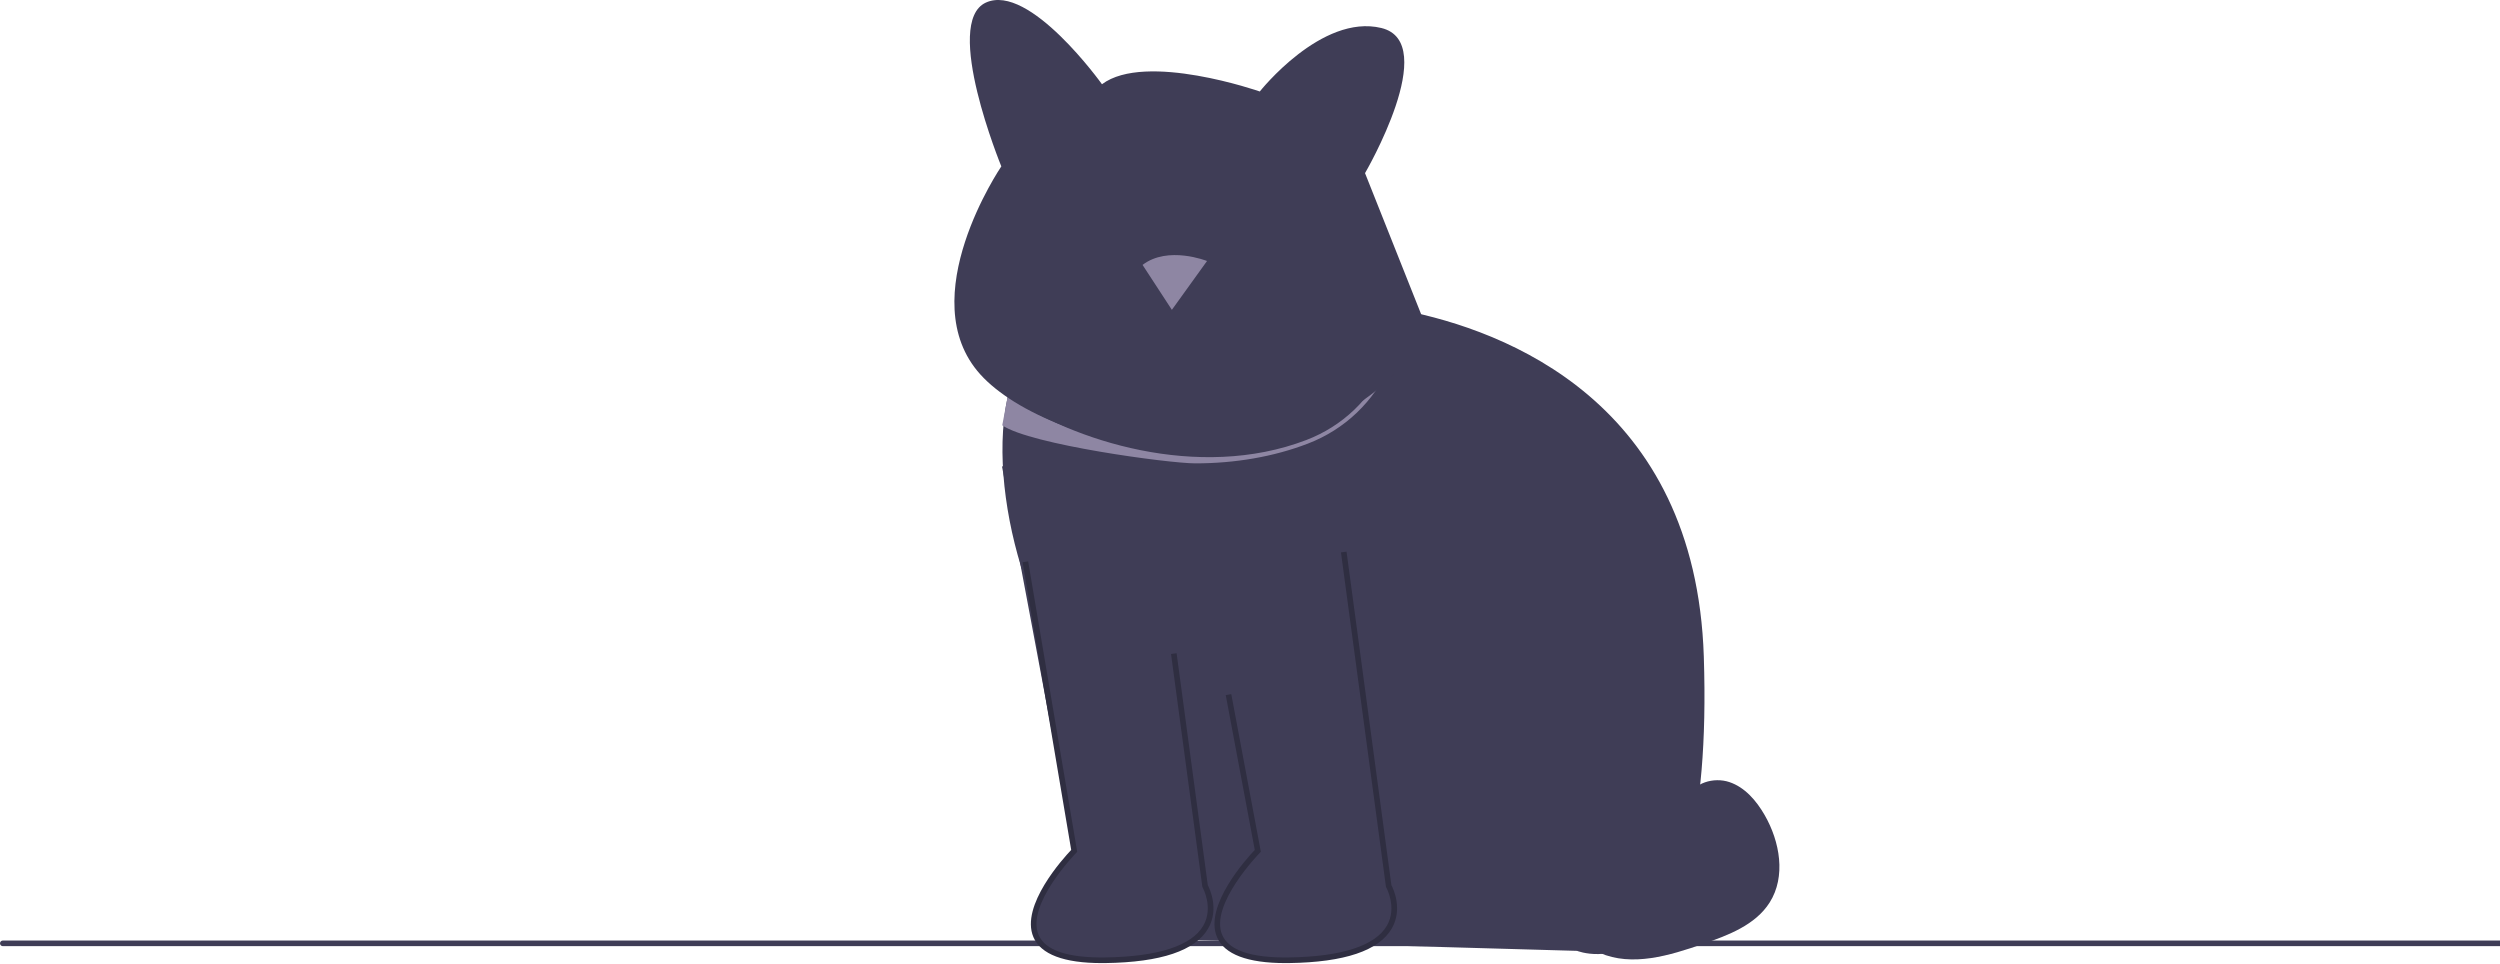
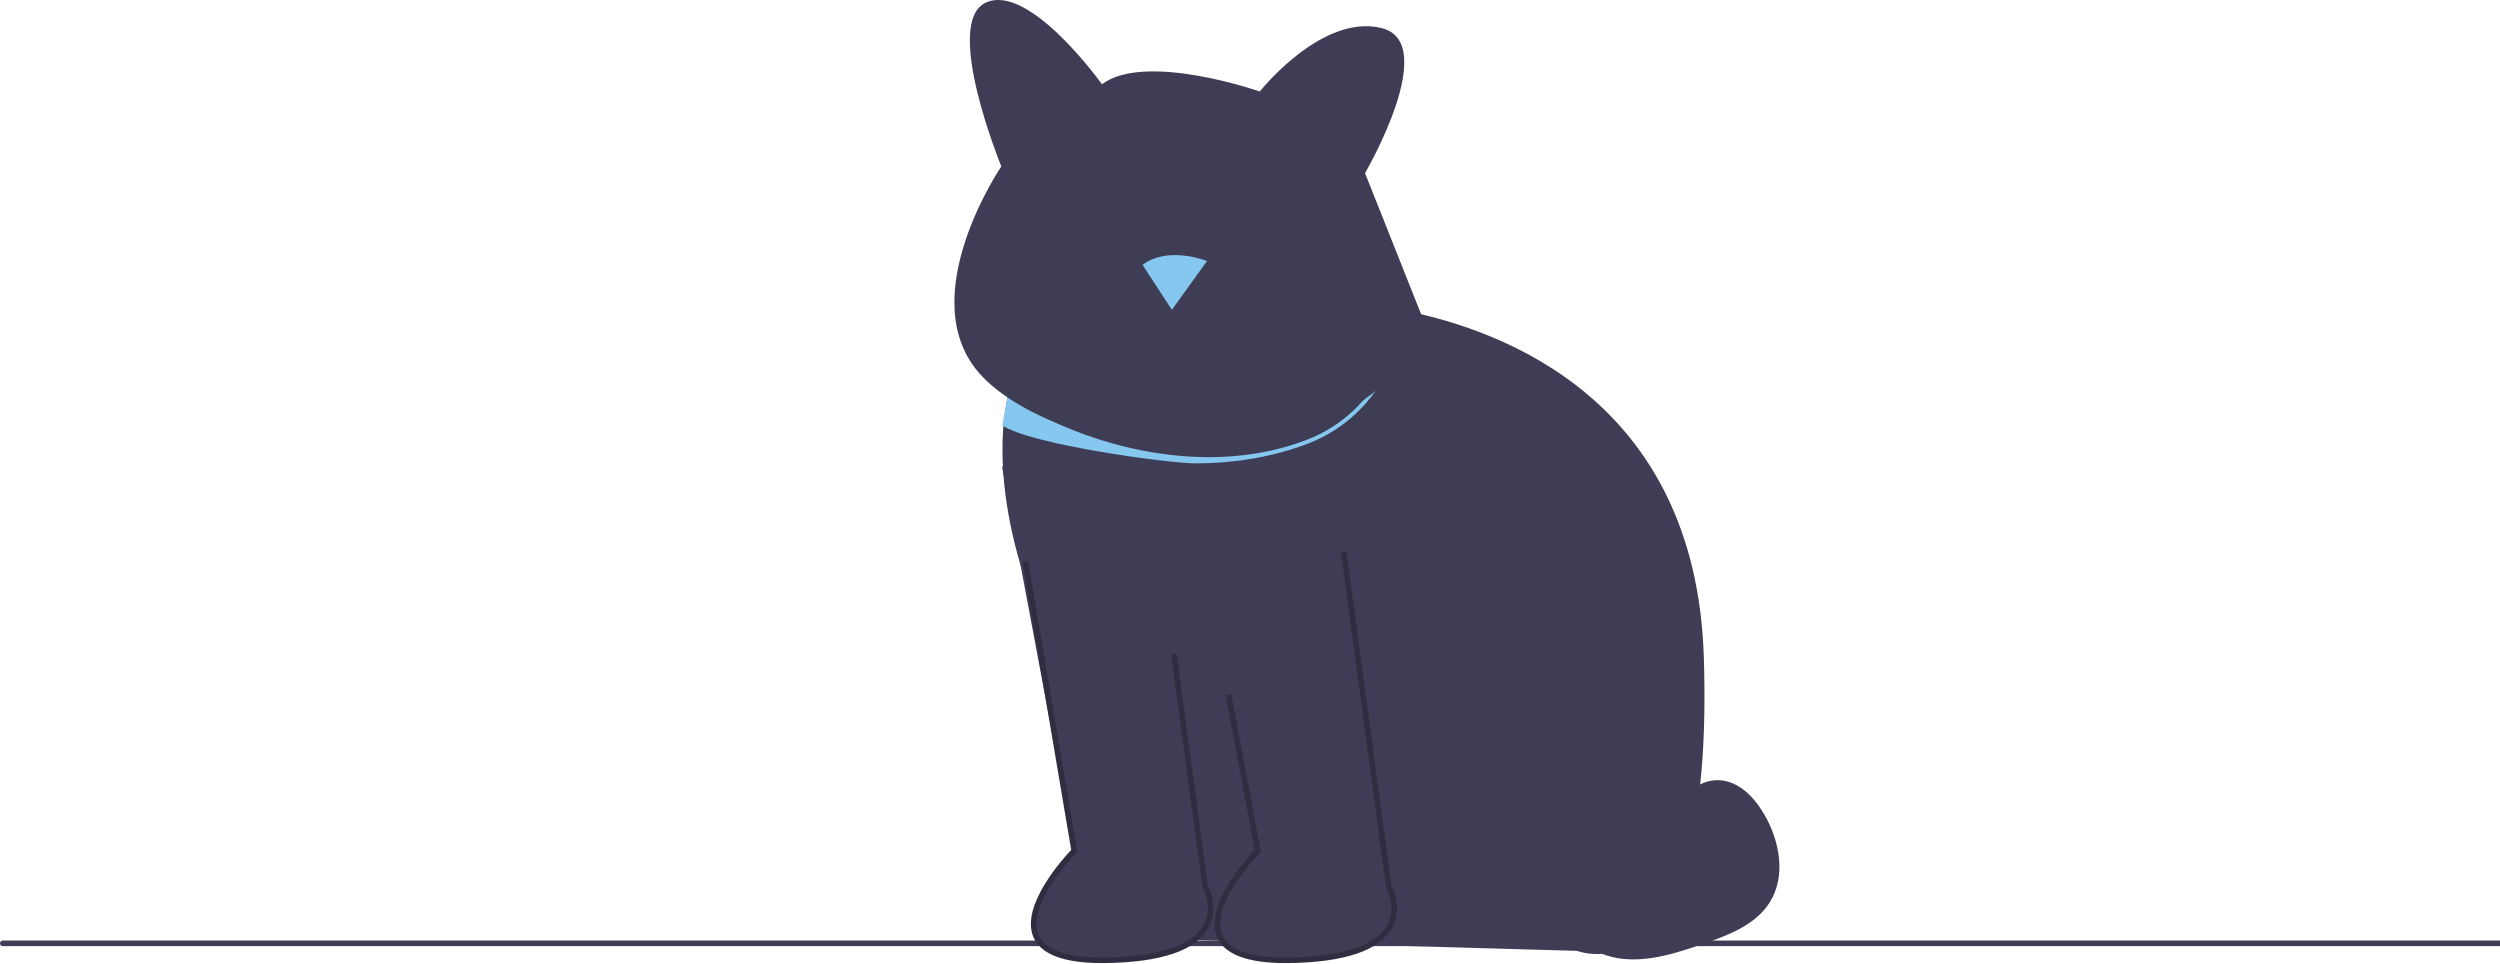
<svg xmlns="http://www.w3.org/2000/svg" width="888" height="342.09" viewBox="0 0 888 342.09">
  <path d="M560.174,337.745l-141.49-4.017s10.649-63.71-23.519-81.395c-23.29-12.058-43.965-68.393-38.082-106.718,.076-.513,.16-1.02,.25-1.519,2.983-17.164,11.503-30.45,27.786-34.058,52.658-11.656,90.241-2.616,90.241-2.616,0,0,8.7,.111,21.591,2.532,.458,.083,.916,.173,1.381,.271,36.493,7.153,103.943,32.615,106.864,123.015,4.017,124.201-45.02,104.505-45.02,104.505Z" fill="#3f3d56" />
-   <path d="M496.949,109.954c-.236,6.48-1.707,12.918-4.392,19.044-5.564,12.689-15.7,22.381-28.542,27.293-38.457,14.722-83.344,.118-106.045-15.714-.09,.499-1.894,9.986-1.97,10.499,10.053,6.875,59.242,13.512,68.574,13.512,14.167,0,27.807-2.352,39.941-7,13.189-5.051,23.596-15.006,29.312-28.036,2.727-6.216,4.232-12.752,4.503-19.329-.465-.097-.923-.187-1.381-.271,0,0,0,0,0,0Z" fill="#8e86a3" />
+   <path d="M496.949,109.954c-.236,6.48-1.707,12.918-4.392,19.044-5.564,12.689-15.7,22.381-28.542,27.293-38.457,14.722-83.344,.118-106.045-15.714-.09,.499-1.894,9.986-1.97,10.499,10.053,6.875,59.242,13.512,68.574,13.512,14.167,0,27.807-2.352,39.941-7,13.189-5.051,23.596-15.006,29.312-28.036,2.727-6.216,4.232-12.752,4.503-19.329-.465-.097-.923-.187-1.381-.271,0,0,0,0,0,0Z" fill="#85c7ee" />
  <path d="M507.412,118.205l-22.554-56.708s27.065-46.397,5.8-51.553c-21.265-5.155-43.175,22.554-43.175,22.554,0,0-40.598-14.177-56.064-2.578,0,0-25.776-36.087-41.242-28.998-15.466,7.088,5.495,58.18,5.495,58.18,0,0-31.916,46.859-7.428,73.924,24.488,27.065,116.638,48.975,159.169-14.821h0Z" fill="#3f3d56" />
  <path d="M1,336.078H888v-2H1c-.552,0-1,.448-1,1H0c0,.552,.448,1,1,1Z" fill="#3f3d56" />
  <path d="M555.783,303.803c7.679,3.416,15.701,6.902,24.099,6.568s17.235-5.741,18.543-14.043c.676-4.285-.664-8.883,.977-12.899,2.208-5.404,9.329-7.488,14.865-5.636,5.536,1.852,9.602,6.627,12.518,11.684,5.455,9.461,7.641,21.878,1.792,31.101-5.071,7.995-14.688,11.608-23.634,14.706-11.916,4.128-25.22,8.224-36.766,3.154-11.613-5.099-17.938-19.831-13.638-31.763" fill="#3f3d56" />
-   <path d="M428.736,92.707s-13.876-5.55-22.895,1.388l10.407,15.957s12.488-17.345,12.488-17.345Z" fill="#8e86a3" />
+   <path d="M428.736,92.707s-13.876-5.55-22.895,1.388l10.407,15.957s12.488-17.345,12.488-17.345Z" fill="#85c7ee" />
  <path d="M355.889,165.554l25.67,136.675s-38.852,39.546,11.101,38.852c49.952-.694,35.383-26.364,35.383-26.364l-15.957-118.637" fill="#3f3d56" />
  <path d="M391.399,342.09c-13.527,0-21.71-3.101-24.329-9.225-4.77-11.156,10.757-28.168,13.419-30.966l-17.261-102.183,1.972-.333,17.43,103.183-.357,.364c-.18,.183-17.94,18.449-13.363,29.15,2.351,5.496,10.321,8.194,23.736,8.001,18.647-.259,30.672-4.167,34.774-11.299,3.694-6.424-.208-13.501-.249-13.572l-.094-.167-.026-.191-11.101-82.56,1.982-.267,11.076,82.378c.657,1.248,4.109,8.458,.156,15.357-4.528,7.902-16.806,12.048-36.492,12.322-.43,.006-.854,.009-1.274,.009Z" fill="#2f2e41" />
  <path d="M421.105,165.554l25.67,136.675s-38.852,39.546,11.101,38.852c49.952-.694,35.383-26.364,35.383-26.364l-15.957-118.637" fill="#3f3d56" />
  <path d="M456.614,342.09c-13.527,0-21.709-3.101-24.328-9.225-4.766-11.145,10.726-28.135,13.41-30.958l-10.312-54.996,1.966-.368,10.503,56.015-.366,.372c-.18,.183-17.94,18.449-13.362,29.15,2.351,5.496,10.326,8.204,23.736,8.001,18.663-.259,30.691-4.172,34.785-11.316,3.692-6.444-.217-13.483-.257-13.554l-.096-.168-15.983-118.829,1.982-.267,15.933,118.455c.657,1.248,4.109,8.458,.156,15.357-4.528,7.902-16.806,12.048-36.492,12.322-.43,.006-.854,.009-1.274,.009Z" fill="#2f2e41" />
</svg>
